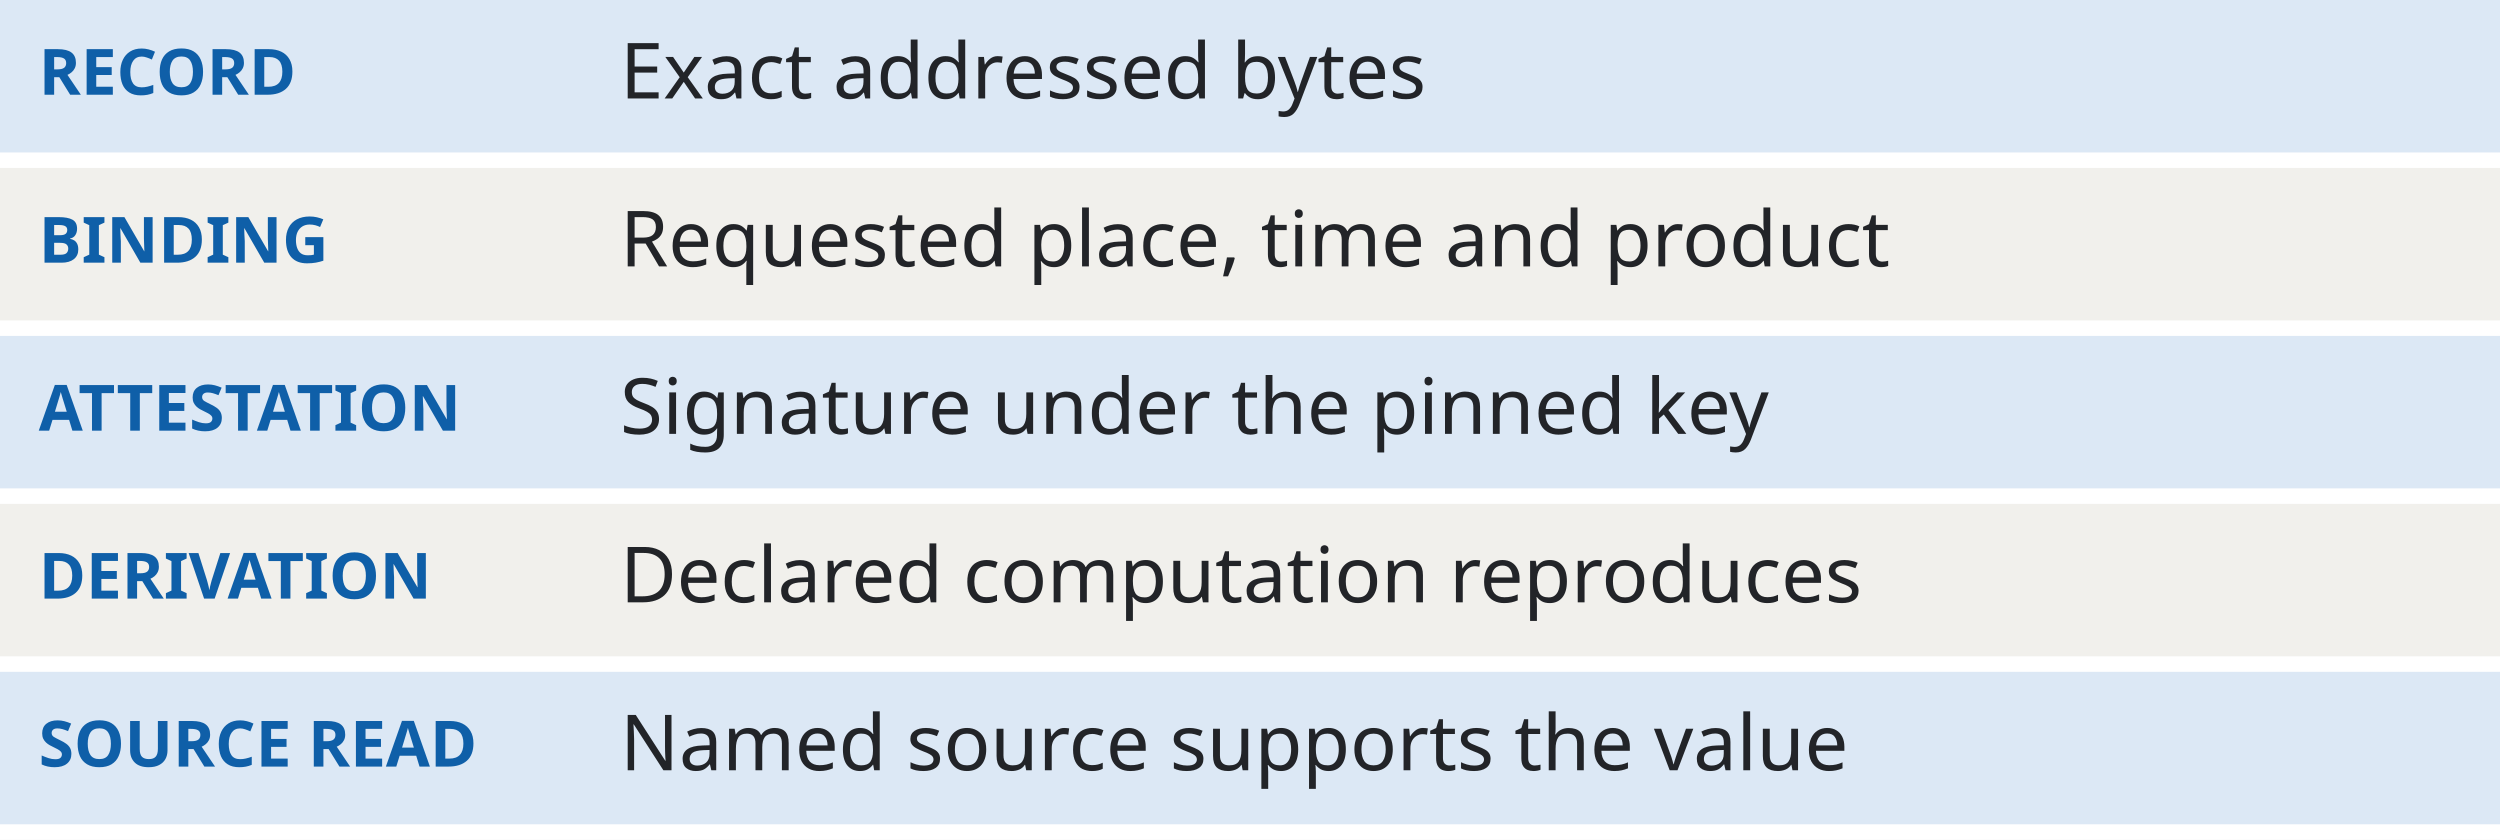
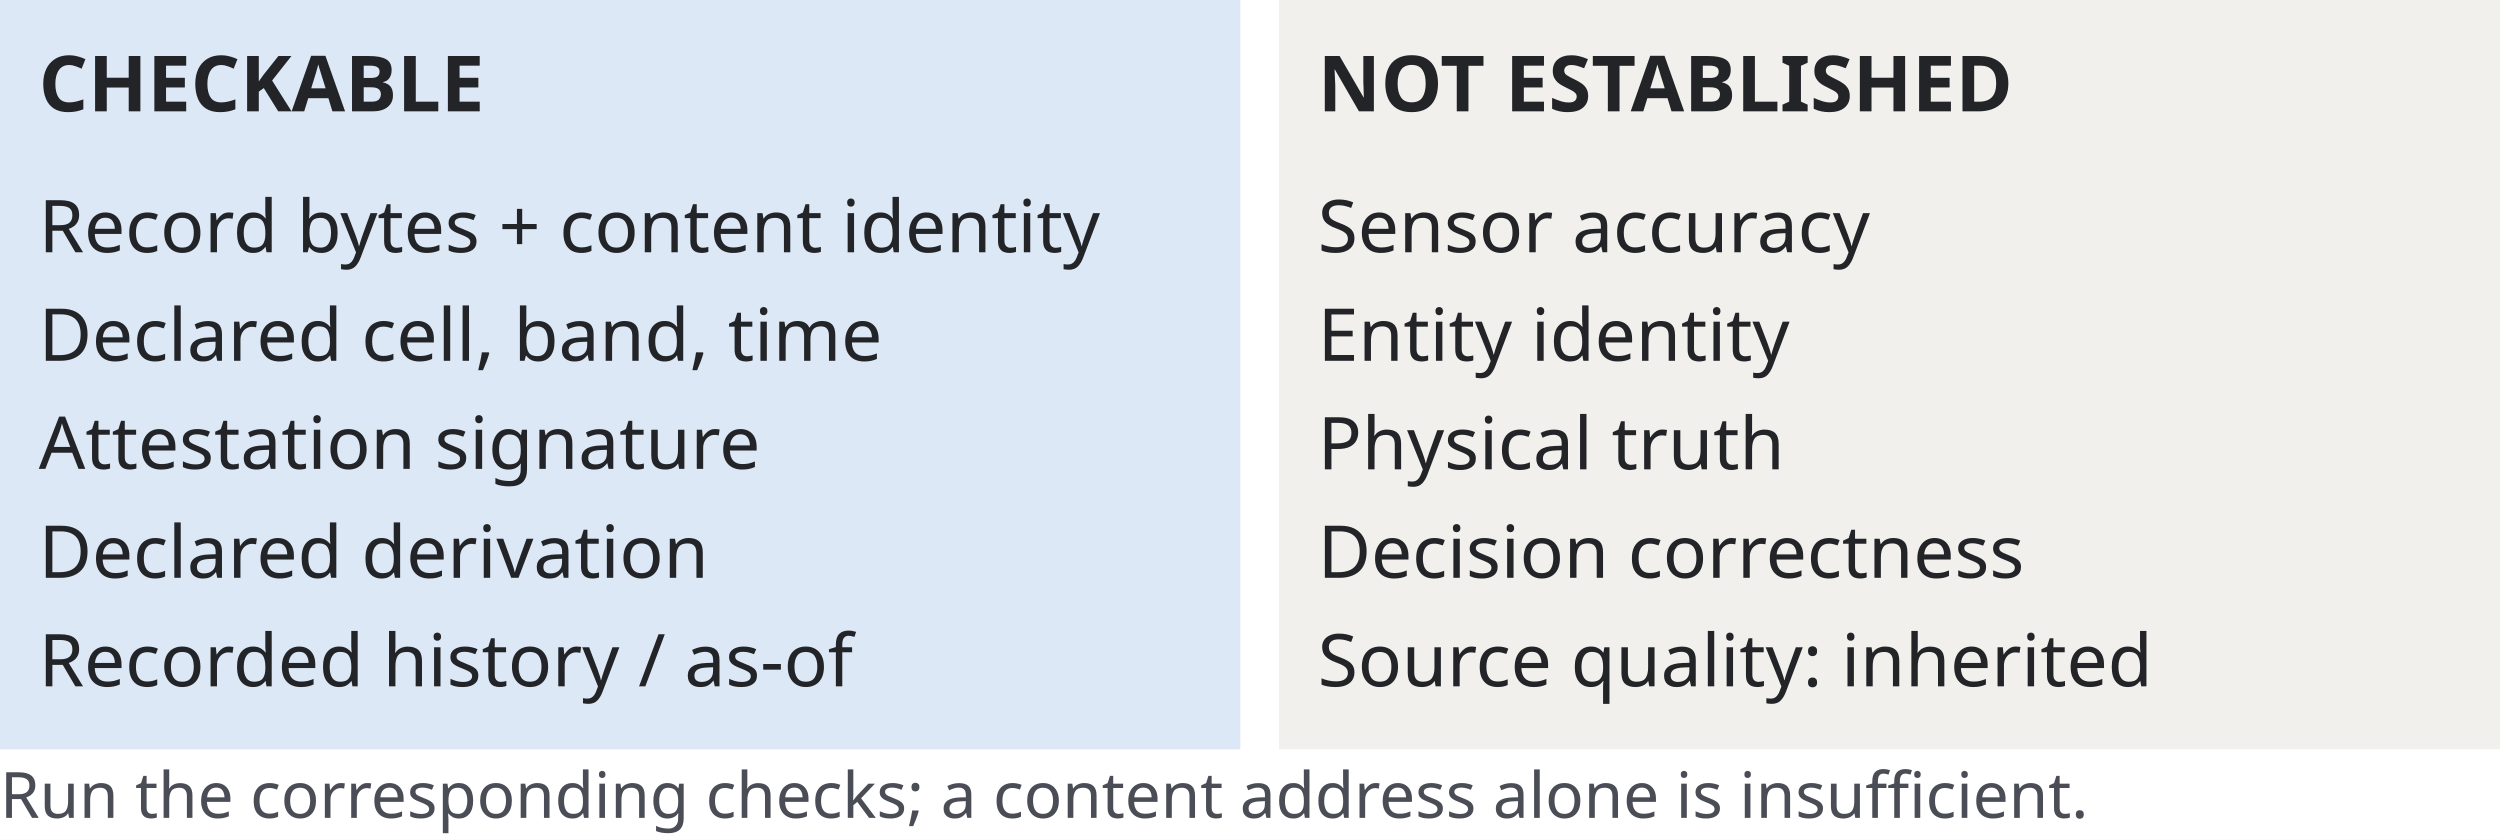
<svg xmlns="http://www.w3.org/2000/svg" width="548.504pt" height="184.252pt" viewBox="0 0 548.504 184.252" version="1.1">
  <defs>
    <style type="text/css">*{stroke-linejoin: round; stroke-linecap: butt}</style>
  </defs>
  <g id="figure_1">
    <g id="patch_1">
      <path d="M 0 184.252  L 548.504 184.252  L 548.504 0  L 0 0  z " style="fill: #ffffff" />
    </g>
    <g id="axes_1">
      <g id="patch_2">
-         <path d="M 0 0  L 548.504 0  L 548.504 33.449  L 0 33.449  z " clip-path="url(#pc4ad878f7c)" style="fill: #dce8f5" />
+         <path d="M 0 0  L 272.126 0  L 272.126 164.409  L 0 164.409  z " clip-path="url(#p2b915c7582)" style="fill: #dce8f5" />
      </g>
      <g id="patch_3">
-         <path d="M 0 36.85  L 548.504 36.85  L 548.504 70.299  L 0 70.299  z " clip-path="url(#pc4ad878f7c)" style="fill: #f1f0ec" />
-       </g>
-       <g id="patch_4">
-         <path d="M 0 73.701  L 548.504 73.701  L 548.504 107.15  L 0 107.15  z " clip-path="url(#pc4ad878f7c)" style="fill: #dce8f5" />
-       </g>
-       <g id="patch_5">
-         <path d="M 0 110.551  L 548.504 110.551  L 548.504 144  L 0 144  z " clip-path="url(#pc4ad878f7c)" style="fill: #f1f0ec" />
-       </g>
-       <g id="patch_6">
-         <path d="M 0 147.402  L 548.504 147.402  L 548.504 180.85  L 0 180.85  z " clip-path="url(#pc4ad878f7c)" style="fill: #dce8f5" />
+         <path d="M 280.63 0  L 548.504 0  L 548.504 164.409  L 280.63 164.409  z " clip-path="url(#p2b915c7582)" style="fill: #f1f0ec" />
      </g>
      <g id="text_1">
-         <text style="font-weight: 700; font-size: 14px; font-family: 'IBM Plex Sans'; text-anchor: start; fill: #0f5fa8" x="8.504" y="20.788" transform="rotate(-0 8.503937 20.78787)">RECORD</text>
+         <text style="font-weight: 700; font-size: 17px; font-family: 'IBM Plex Sans'; text-anchor: start; fill: #222428" x="8.504" y="24.433" transform="rotate(-0 8.503937 24.43252)">CHECKABLE</text>
      </g>
      <g id="text_2">
-         <text style="font-size: 17px; font-family: 'IBM Plex Sans'; text-anchor: start; fill: #222428" x="136.063" y="21.598" transform="rotate(-0 136.063 21.59787)">Exact addressed bytes</text>
+         <text style="font-size: 16px; font-family: 'IBM Plex Sans'; text-anchor: start; fill: #222428" x="8.504" y="55.344" transform="rotate(-0 8.503937 55.34362)">Record bytes + content identity</text>
      </g>
      <g id="text_3">
-         <text style="font-weight: 700; font-size: 14px; font-family: 'IBM Plex Sans'; text-anchor: start; fill: #0f5fa8" x="8.504" y="57.638" transform="rotate(-0 8.503937 57.63827)">BINDING</text>
+         <text style="font-size: 16px; font-family: 'IBM Plex Sans'; text-anchor: start; fill: #222428" x="8.504" y="79.155" transform="rotate(-0 8.503937 79.15465)">Declared cell, band, time</text>
      </g>
      <g id="text_4">
-         <text style="font-size: 17px; font-family: 'IBM Plex Sans'; text-anchor: start; fill: #222428" x="136.063" y="58.448" transform="rotate(-0 136.063 58.44827)">Requested place, time and product</text>
+         <text style="font-size: 16px; font-family: 'IBM Plex Sans'; text-anchor: start; fill: #222428" x="8.504" y="102.869" transform="rotate(-0 8.503937 102.8694)">Attestation signature</text>
      </g>
      <g id="text_5">
-         <text style="font-weight: 700; font-size: 14px; font-family: 'IBM Plex Sans'; text-anchor: start; fill: #0f5fa8" x="8.504" y="94.489" transform="rotate(-0 8.503937 94.48866)">ATTESTATION</text>
+         <text style="font-size: 16px; font-family: 'IBM Plex Sans'; text-anchor: start; fill: #222428" x="8.504" y="126.777" transform="rotate(-0 8.503937 126.7767)">Declared derivation</text>
      </g>
      <g id="text_6">
-         <text style="font-size: 17px; font-family: 'IBM Plex Sans'; text-anchor: start; fill: #222428" x="136.063" y="95.196" transform="rotate(-0 136.063 95.1964)">Signature under the pinned key</text>
+         <text style="font-size: 16px; font-family: 'IBM Plex Sans'; text-anchor: start; fill: #222428" x="8.504" y="150.588" transform="rotate(-0 8.503937 150.5877)">Recorded history / as-of</text>
      </g>
      <g id="text_7">
-         <text style="font-weight: 700; font-size: 14px; font-family: 'IBM Plex Sans'; text-anchor: start; fill: #0f5fa8" x="8.504" y="131.339" transform="rotate(-0 8.503937 131.3391)">DERIVATION</text>
+         <text style="font-weight: 700; font-size: 17px; font-family: 'IBM Plex Sans'; text-anchor: start; fill: #222428" x="289.134" y="24.433" transform="rotate(-0 289.1339 24.43252)">NOT ESTABLISHED</text>
      </g>
      <g id="text_8">
-         <text style="font-size: 17px; font-family: 'IBM Plex Sans'; text-anchor: start; fill: #222428" x="136.063" y="132.149" transform="rotate(-0 136.063 132.1491)">Declared computation reproduces</text>
+         <text style="font-size: 16px; font-family: 'IBM Plex Sans'; text-anchor: start; fill: #222428" x="289.134" y="55.344" transform="rotate(-0 289.1339 55.34362)">Sensor accuracy</text>
      </g>
      <g id="text_9">
-         <text style="font-weight: 700; font-size: 14px; font-family: 'IBM Plex Sans'; text-anchor: start; fill: #0f5fa8" x="8.504" y="168.189" transform="rotate(-0 8.503937 168.1894)">SOURCE READ</text>
+         <text style="font-size: 16px; font-family: 'IBM Plex Sans'; text-anchor: start; fill: #222428" x="289.134" y="79.155" transform="rotate(-0 289.1339 79.15465)">Entity identity</text>
      </g>
      <g id="text_10">
-         <text style="font-size: 17px; font-family: 'IBM Plex Sans'; text-anchor: start; fill: #222428" x="136.063" y="168.999" transform="rotate(-0 136.063 168.9994)">Named source supports the value</text>
+         <text style="font-size: 16px; font-family: 'IBM Plex Sans'; text-anchor: start; fill: #222428" x="289.134" y="102.966" transform="rotate(-0 289.1339 102.9657)">Physical truth</text>
+       </g>
+       <g id="text_11">
+         <text style="font-size: 16px; font-family: 'IBM Plex Sans'; text-anchor: start; fill: #222428" x="289.134" y="126.777" transform="rotate(-0 289.1339 126.7767)">Decision correctness</text>
+       </g>
+       <g id="text_12">
+         <text style="font-size: 16px; font-family: 'IBM Plex Sans'; text-anchor: start; fill: #222428" x="289.134" y="150.588" transform="rotate(-0 289.1339 150.5877)">Source quality: inherited</text>
+       </g>
+       <g id="text_13">
+         <text style="font-size: 14px; font-family: 'IBM Plex Sans'; text-anchor: start; fill: #4a4d55" x="0" y="179.444" transform="rotate(-0 0 179.4438)">Run the corresponding checks; a content address alone is insufficient.</text>
      </g>
    </g>
  </g>
  <defs>
-     <clipPath id="pc4ad878f7c">
+     <clipPath id="p2b915c7582">
      <rect x="0" y="0" width="548.504" height="184.252" />
    </clipPath>
  </defs>
</svg>
